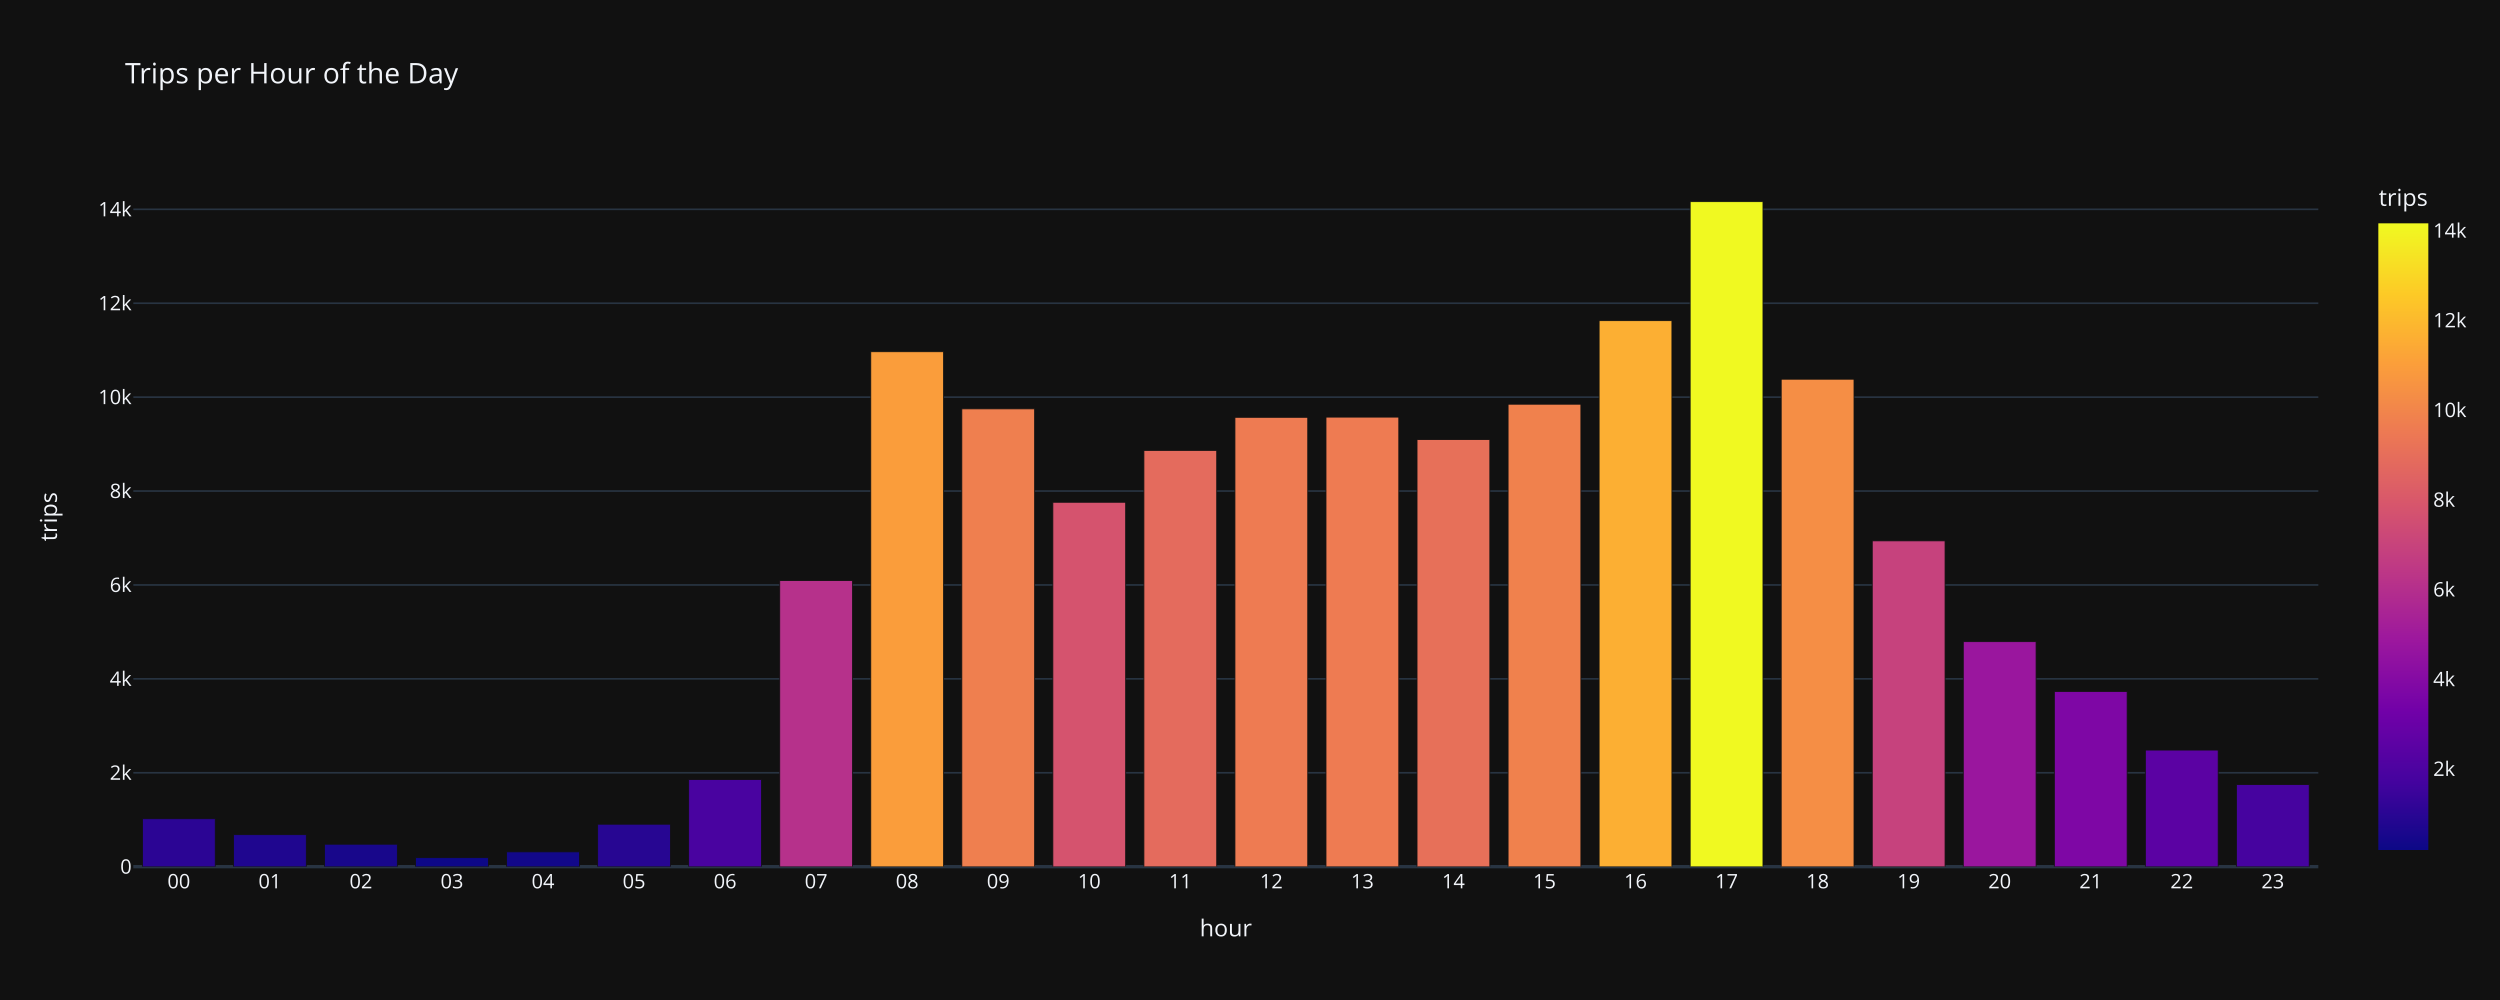
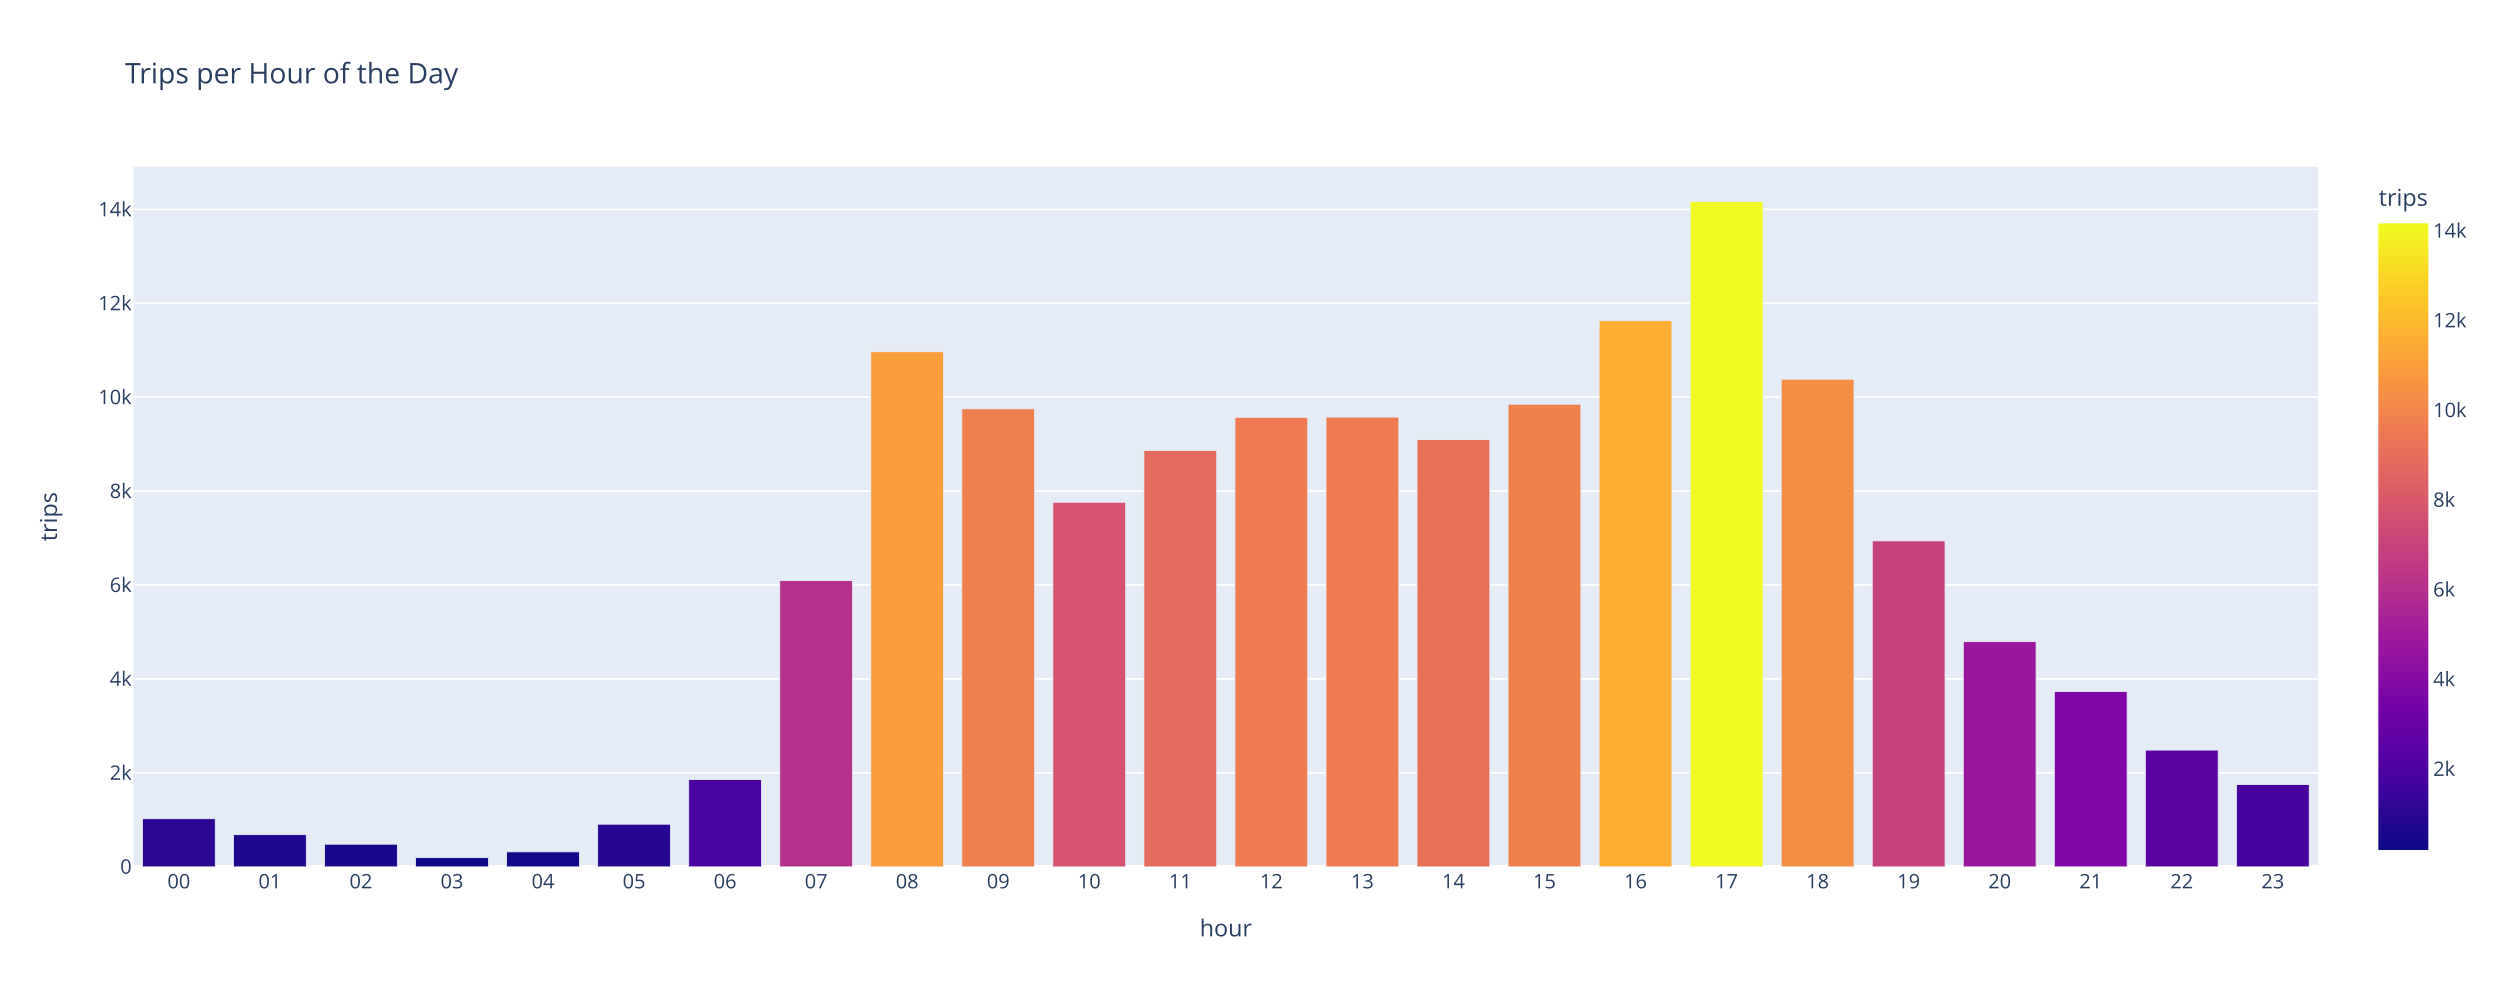
<svg xmlns="http://www.w3.org/2000/svg" class="main-svg" width="1500" height="600" style="" viewBox="0 0 1500 600">
-   <rect x="0" y="0" width="1500" height="600" style="fill: rgb(17, 17, 17); fill-opacity: 1;" />
-   <defs id="defs-ba5113">
+   <rect x="0" y="0" width="1500" height="600" style="fill: rgb(255, 255, 255); fill-opacity: 1;" />
+   <defs id="defs-de5c3e">
    <g class="clips">
-       <clipPath id="clipba5113xyplot" class="plotclip">
+       <clipPath id="clipde5c3exyplot" class="plotclip">
        <rect width="1311" height="420" />
      </clipPath>
-       <clipPath class="axesclip" id="clipba5113x">
+       <clipPath class="axesclip" id="clipde5c3ex">
        <rect x="80" y="0" width="1311" height="600" />
      </clipPath>
-       <clipPath class="axesclip" id="clipba5113y">
+       <clipPath class="axesclip" id="clipde5c3ey">
        <rect x="0" y="100" width="1500" height="420" />
      </clipPath>
-       <clipPath class="axesclip" id="clipba5113xy">
+       <clipPath class="axesclip" id="clipde5c3exy">
        <rect x="80" y="100" width="1311" height="420" />
      </clipPath>
    </g>
    <g class="gradients">
-       <linearGradient x1="0" x2="0" y1="1" y2="0" id="gba5113-cbcoloraxis">
+       <linearGradient x1="0" x2="0" y1="1" y2="0" id="gde5c3e-cbcoloraxis">
        <stop offset="0%" stop-color="rgb(13, 8, 135)" stop-opacity="1" />
        <stop offset="11.111%" stop-color="rgb(70, 3, 159)" stop-opacity="1" />
        <stop offset="22.222%" stop-color="rgb(114, 1, 168)" stop-opacity="1" />
        <stop offset="33.333%" stop-color="rgb(156, 23, 158)" stop-opacity="1" />
        <stop offset="44.444%" stop-color="rgb(189, 55, 134)" stop-opacity="1" />
        <stop offset="55.556%" stop-color="rgb(216, 87, 107)" stop-opacity="1" />
        <stop offset="66.667%" stop-color="rgb(237, 121, 83)" stop-opacity="1" />
        <stop offset="77.778%" stop-color="rgb(251, 159, 58)" stop-opacity="1" />
        <stop offset="88.889%" stop-color="rgb(253, 202, 38)" stop-opacity="1" />
        <stop offset="100%" stop-color="rgb(240, 249, 33)" stop-opacity="1" />
      </linearGradient>
    </g>
    <g class="patterns" />
  </defs>
-   <g class="bglayer" />
+   <g class="bglayer">
+     <rect class="bg" x="80" y="100" width="1311" height="420" style="fill: rgb(229, 236, 246); fill-opacity: 1; stroke-width: 0;" />
+   </g>
  <g class="layer-below">
    <g class="imagelayer" />
    <g class="shapelayer" />
  </g>
  <g class="cartesianlayer">
    <g class="subplot xy">
      <g class="layer-subplot">
        <g class="shapelayer" />
        <g class="imagelayer" />
      </g>
      <g class="minor-gridlayer">
        <g class="x" />
        <g class="y" />
      </g>
      <g class="gridlayer">
        <g class="x" />
        <g class="y">
-           <path class="ygrid crisp" transform="translate(0,463.66)" d="M80,0h1311" style="stroke: rgb(40, 52, 66); stroke-opacity: 1; stroke-width: 1px;" />
-           <path class="ygrid crisp" transform="translate(0,407.31)" d="M80,0h1311" style="stroke: rgb(40, 52, 66); stroke-opacity: 1; stroke-width: 1px;" />
-           <path class="ygrid crisp" transform="translate(0,350.97)" d="M80,0h1311" style="stroke: rgb(40, 52, 66); stroke-opacity: 1; stroke-width: 1px;" />
-           <path class="ygrid crisp" transform="translate(0,294.62)" d="M80,0h1311" style="stroke: rgb(40, 52, 66); stroke-opacity: 1; stroke-width: 1px;" />
-           <path class="ygrid crisp" transform="translate(0,238.28)" d="M80,0h1311" style="stroke: rgb(40, 52, 66); stroke-opacity: 1; stroke-width: 1px;" />
-           <path class="ygrid crisp" transform="translate(0,181.94)" d="M80,0h1311" style="stroke: rgb(40, 52, 66); stroke-opacity: 1; stroke-width: 1px;" />
-           <path class="ygrid crisp" transform="translate(0,125.59)" d="M80,0h1311" style="stroke: rgb(40, 52, 66); stroke-opacity: 1; stroke-width: 1px;" />
+           <path class="ygrid crisp" transform="translate(0,463.66)" d="M80,0h1311" style="stroke: rgb(255, 255, 255); stroke-opacity: 1; stroke-width: 1px;" />
+           <path class="ygrid crisp" transform="translate(0,407.31)" d="M80,0h1311" style="stroke: rgb(255, 255, 255); stroke-opacity: 1; stroke-width: 1px;" />
+           <path class="ygrid crisp" transform="translate(0,350.97)" d="M80,0h1311" style="stroke: rgb(255, 255, 255); stroke-opacity: 1; stroke-width: 1px;" />
+           <path class="ygrid crisp" transform="translate(0,294.62)" d="M80,0h1311" style="stroke: rgb(255, 255, 255); stroke-opacity: 1; stroke-width: 1px;" />
+           <path class="ygrid crisp" transform="translate(0,238.28)" d="M80,0h1311" style="stroke: rgb(255, 255, 255); stroke-opacity: 1; stroke-width: 1px;" />
+           <path class="ygrid crisp" transform="translate(0,181.94)" d="M80,0h1311" style="stroke: rgb(255, 255, 255); stroke-opacity: 1; stroke-width: 1px;" />
+           <path class="ygrid crisp" transform="translate(0,125.59)" d="M80,0h1311" style="stroke: rgb(255, 255, 255); stroke-opacity: 1; stroke-width: 1px;" />
        </g>
      </g>
      <g class="zerolinelayer">
-         <path class="yzl zl crisp" transform="translate(0,520)" d="M80,0h1311" style="stroke: rgb(40, 52, 66); stroke-opacity: 1; stroke-width: 2px;" />
+         <path class="yzl zl crisp" transform="translate(0,520)" d="M80,0h1311" style="stroke: rgb(255, 255, 255); stroke-opacity: 1; stroke-width: 2px;" />
      </g>
      <path class="xlines-below" />
      <path class="ylines-below" />
      <g class="overlines-below" />
      <g class="xaxislayer-below" />
      <g class="yaxislayer-below" />
      <g class="overaxes-below" />
-       <g class="plot" transform="translate(80,100)" clip-path="url(#clipba5113xyplot)">
+       <g class="plot" transform="translate(80,100)" clip-path="url(#clipde5c3exyplot)">
        <g class="barlayer mlayer">
          <g class="trace bars" style="opacity: 1;">
            <g class="points">
              <g class="point">
-                 <path d="M5.46,420V391.21H49.16V420Z" style="vector-effect: non-scaling-stroke; opacity: 1; stroke-width: 0.5px; fill: rgb(43, 5, 148); fill-opacity: 1; stroke: rgb(17, 17, 17); stroke-opacity: 1;" />
-               </g>
-               <g class="point">
-                 <path d="M60.09,420V400.79H103.79V420Z" style="vector-effect: non-scaling-stroke; opacity: 1; stroke-width: 0.5px; fill: rgb(31, 6, 143); fill-opacity: 1; stroke: rgb(17, 17, 17); stroke-opacity: 1;" />
-               </g>
-               <g class="point">
-                 <path d="M114.71,420V406.53H158.41V420Z" style="vector-effect: non-scaling-stroke; opacity: 1; stroke-width: 0.5px; fill: rgb(24, 7, 139); fill-opacity: 1; stroke: rgb(17, 17, 17); stroke-opacity: 1;" />
-               </g>
-               <g class="point">
-                 <path d="M169.34,420V414.59H213.04V420Z" style="vector-effect: non-scaling-stroke; opacity: 1; stroke-width: 0.5px; fill: rgb(13, 8, 135); fill-opacity: 1; stroke: rgb(17, 17, 17); stroke-opacity: 1;" />
-               </g>
-               <g class="point">
-                 <path d="M223.96,420V411.1H267.66V420Z" style="vector-effect: non-scaling-stroke; opacity: 1; stroke-width: 0.5px; fill: rgb(18, 8, 137); fill-opacity: 1; stroke: rgb(17, 17, 17); stroke-opacity: 1;" />
-               </g>
-               <g class="point">
-                 <path d="M278.59,420V394.5H322.29V420Z" style="vector-effect: non-scaling-stroke; opacity: 1; stroke-width: 0.5px; fill: rgb(39, 6, 146); fill-opacity: 1; stroke: rgb(17, 17, 17); stroke-opacity: 1;" />
-               </g>
-               <g class="point">
-                 <path d="M333.21,420V367.74H376.91V420Z" style="vector-effect: non-scaling-stroke; opacity: 1; stroke-width: 0.5px; fill: rgb(73, 3, 160); fill-opacity: 1; stroke: rgb(17, 17, 17); stroke-opacity: 1;" />
-               </g>
-               <g class="point">
-                 <path d="M387.84,420V248.35H431.54V420Z" style="vector-effect: non-scaling-stroke; opacity: 1; stroke-width: 0.5px; fill: rgb(182, 49, 139); fill-opacity: 1; stroke: rgb(17, 17, 17); stroke-opacity: 1;" />
-               </g>
-               <g class="point">
-                 <path d="M442.46,420V111.04H486.16V420Z" style="vector-effect: non-scaling-stroke; opacity: 1; stroke-width: 0.5px; fill: rgb(250, 157, 59); fill-opacity: 1; stroke: rgb(17, 17, 17); stroke-opacity: 1;" />
-               </g>
-               <g class="point">
-                 <path d="M497.09,420V145.29H540.79V420Z" style="vector-effect: non-scaling-stroke; opacity: 1; stroke-width: 0.5px; fill: rgb(239, 127, 79); fill-opacity: 1; stroke: rgb(17, 17, 17); stroke-opacity: 1;" />
-               </g>
-               <g class="point">
-                 <path d="M551.71,420V201.36H595.41V420Z" style="vector-effect: non-scaling-stroke; opacity: 1; stroke-width: 0.5px; fill: rgb(213, 83, 110); fill-opacity: 1; stroke: rgb(17, 17, 17); stroke-opacity: 1;" />
-               </g>
-               <g class="point">
-                 <path d="M606.34,420V170.28H650.04V420Z" style="vector-effect: non-scaling-stroke; opacity: 1; stroke-width: 0.5px; fill: rgb(228, 107, 93); fill-opacity: 1; stroke: rgb(17, 17, 17); stroke-opacity: 1;" />
-               </g>
-               <g class="point">
-                 <path d="M660.96,420V150.37H704.66V420Z" style="vector-effect: non-scaling-stroke; opacity: 1; stroke-width: 0.5px; fill: rgb(238, 123, 82); fill-opacity: 1; stroke: rgb(17, 17, 17); stroke-opacity: 1;" />
-               </g>
-               <g class="point">
-                 <path d="M715.59,420V150.25H759.29V420Z" style="vector-effect: non-scaling-stroke; opacity: 1; stroke-width: 0.5px; fill: rgb(238, 123, 82); fill-opacity: 1; stroke: rgb(17, 17, 17); stroke-opacity: 1;" />
-               </g>
-               <g class="point">
-                 <path d="M770.21,420V163.75H813.91V420Z" style="vector-effect: non-scaling-stroke; opacity: 1; stroke-width: 0.5px; fill: rgb(231, 112, 89); fill-opacity: 1; stroke: rgb(17, 17, 17); stroke-opacity: 1;" />
-               </g>
-               <g class="point">
-                 <path d="M824.84,420V142.51H868.54V420Z" style="vector-effect: non-scaling-stroke; opacity: 1; stroke-width: 0.5px; fill: rgb(240, 129, 77); fill-opacity: 1; stroke: rgb(17, 17, 17); stroke-opacity: 1;" />
-               </g>
-               <g class="point">
-                 <path d="M879.46,420V92.39H923.16V420Z" style="vector-effect: non-scaling-stroke; opacity: 1; stroke-width: 0.5px; fill: rgb(252, 175, 51); fill-opacity: 1; stroke: rgb(17, 17, 17); stroke-opacity: 1;" />
-               </g>
-               <g class="point">
-                 <path d="M934.09,420V21H977.79V420Z" style="vector-effect: non-scaling-stroke; opacity: 1; stroke-width: 0.5px; fill: rgb(240, 249, 33); fill-opacity: 1; stroke: rgb(17, 17, 17); stroke-opacity: 1;" />
-               </g>
-               <g class="point">
-                 <path d="M988.71,420V127.52H1032.41V420Z" style="vector-effect: non-scaling-stroke; opacity: 1; stroke-width: 0.5px; fill: rgb(245, 142, 69); fill-opacity: 1; stroke: rgb(17, 17, 17); stroke-opacity: 1;" />
-               </g>
-               <g class="point">
-                 <path d="M1043.34,420V224.51H1087.04V420Z" style="vector-effect: non-scaling-stroke; opacity: 1; stroke-width: 0.5px; fill: rgb(198, 66, 125); fill-opacity: 1; stroke: rgb(17, 17, 17); stroke-opacity: 1;" />
-               </g>
-               <g class="point">
-                 <path d="M1097.96,420V285H1141.66V420Z" style="vector-effect: non-scaling-stroke; opacity: 1; stroke-width: 0.5px; fill: rgb(154, 22, 158); fill-opacity: 1; stroke: rgb(17, 17, 17); stroke-opacity: 1;" />
-               </g>
-               <g class="point">
-                 <path d="M1152.59,420V314.92H1196.29V420Z" style="vector-effect: non-scaling-stroke; opacity: 1; stroke-width: 0.5px; fill: rgb(126, 7, 165); fill-opacity: 1; stroke: rgb(17, 17, 17); stroke-opacity: 1;" />
-               </g>
-               <g class="point">
-                 <path d="M1207.21,420V350.02H1250.91V420Z" style="vector-effect: non-scaling-stroke; opacity: 1; stroke-width: 0.5px; fill: rgb(91, 2, 163); fill-opacity: 1; stroke: rgb(17, 17, 17); stroke-opacity: 1;" />
-               </g>
-               <g class="point">
-                 <path d="M1261.84,420V370.73H1305.54V420Z" style="vector-effect: non-scaling-stroke; opacity: 1; stroke-width: 0.5px; fill: rgb(70, 3, 159); fill-opacity: 1; stroke: rgb(17, 17, 17); stroke-opacity: 1;" />
+                 <path d="M5.46,420V391.21H49.16V420Z" style="vector-effect: non-scaling-stroke; opacity: 1; stroke-width: 0.5px; fill: rgb(43, 5, 148); fill-opacity: 1; stroke: rgb(229, 236, 246); stroke-opacity: 1;" />
+               </g>
+               <g class="point">
+                 <path d="M60.09,420V400.79H103.79V420Z" style="vector-effect: non-scaling-stroke; opacity: 1; stroke-width: 0.5px; fill: rgb(31, 6, 143); fill-opacity: 1; stroke: rgb(229, 236, 246); stroke-opacity: 1;" />
+               </g>
+               <g class="point">
+                 <path d="M114.71,420V406.53H158.41V420Z" style="vector-effect: non-scaling-stroke; opacity: 1; stroke-width: 0.5px; fill: rgb(24, 7, 139); fill-opacity: 1; stroke: rgb(229, 236, 246); stroke-opacity: 1;" />
+               </g>
+               <g class="point">
+                 <path d="M169.34,420V414.59H213.04V420Z" style="vector-effect: non-scaling-stroke; opacity: 1; stroke-width: 0.5px; fill: rgb(13, 8, 135); fill-opacity: 1; stroke: rgb(229, 236, 246); stroke-opacity: 1;" />
+               </g>
+               <g class="point">
+                 <path d="M223.96,420V411.1H267.66V420Z" style="vector-effect: non-scaling-stroke; opacity: 1; stroke-width: 0.5px; fill: rgb(18, 8, 137); fill-opacity: 1; stroke: rgb(229, 236, 246); stroke-opacity: 1;" />
+               </g>
+               <g class="point">
+                 <path d="M278.59,420V394.5H322.29V420Z" style="vector-effect: non-scaling-stroke; opacity: 1; stroke-width: 0.5px; fill: rgb(39, 6, 146); fill-opacity: 1; stroke: rgb(229, 236, 246); stroke-opacity: 1;" />
+               </g>
+               <g class="point">
+                 <path d="M333.21,420V367.74H376.91V420Z" style="vector-effect: non-scaling-stroke; opacity: 1; stroke-width: 0.5px; fill: rgb(73, 3, 160); fill-opacity: 1; stroke: rgb(229, 236, 246); stroke-opacity: 1;" />
+               </g>
+               <g class="point">
+                 <path d="M387.84,420V248.35H431.54V420Z" style="vector-effect: non-scaling-stroke; opacity: 1; stroke-width: 0.5px; fill: rgb(182, 49, 139); fill-opacity: 1; stroke: rgb(229, 236, 246); stroke-opacity: 1;" />
+               </g>
+               <g class="point">
+                 <path d="M442.46,420V111.04H486.16V420Z" style="vector-effect: non-scaling-stroke; opacity: 1; stroke-width: 0.5px; fill: rgb(250, 157, 59); fill-opacity: 1; stroke: rgb(229, 236, 246); stroke-opacity: 1;" />
+               </g>
+               <g class="point">
+                 <path d="M497.09,420V145.29H540.79V420Z" style="vector-effect: non-scaling-stroke; opacity: 1; stroke-width: 0.5px; fill: rgb(239, 127, 79); fill-opacity: 1; stroke: rgb(229, 236, 246); stroke-opacity: 1;" />
+               </g>
+               <g class="point">
+                 <path d="M551.71,420V201.36H595.41V420Z" style="vector-effect: non-scaling-stroke; opacity: 1; stroke-width: 0.5px; fill: rgb(213, 83, 110); fill-opacity: 1; stroke: rgb(229, 236, 246); stroke-opacity: 1;" />
+               </g>
+               <g class="point">
+                 <path d="M606.34,420V170.28H650.04V420Z" style="vector-effect: non-scaling-stroke; opacity: 1; stroke-width: 0.5px; fill: rgb(228, 107, 93); fill-opacity: 1; stroke: rgb(229, 236, 246); stroke-opacity: 1;" />
+               </g>
+               <g class="point">
+                 <path d="M660.96,420V150.37H704.66V420Z" style="vector-effect: non-scaling-stroke; opacity: 1; stroke-width: 0.5px; fill: rgb(238, 123, 82); fill-opacity: 1; stroke: rgb(229, 236, 246); stroke-opacity: 1;" />
+               </g>
+               <g class="point">
+                 <path d="M715.59,420V150.25H759.29V420Z" style="vector-effect: non-scaling-stroke; opacity: 1; stroke-width: 0.5px; fill: rgb(238, 123, 82); fill-opacity: 1; stroke: rgb(229, 236, 246); stroke-opacity: 1;" />
+               </g>
+               <g class="point">
+                 <path d="M770.21,420V163.75H813.91V420Z" style="vector-effect: non-scaling-stroke; opacity: 1; stroke-width: 0.5px; fill: rgb(231, 112, 89); fill-opacity: 1; stroke: rgb(229, 236, 246); stroke-opacity: 1;" />
+               </g>
+               <g class="point">
+                 <path d="M824.84,420V142.51H868.54V420Z" style="vector-effect: non-scaling-stroke; opacity: 1; stroke-width: 0.5px; fill: rgb(240, 129, 77); fill-opacity: 1; stroke: rgb(229, 236, 246); stroke-opacity: 1;" />
+               </g>
+               <g class="point">
+                 <path d="M879.46,420V92.39H923.16V420Z" style="vector-effect: non-scaling-stroke; opacity: 1; stroke-width: 0.5px; fill: rgb(252, 175, 51); fill-opacity: 1; stroke: rgb(229, 236, 246); stroke-opacity: 1;" />
+               </g>
+               <g class="point">
+                 <path d="M934.09,420V21H977.79V420Z" style="vector-effect: non-scaling-stroke; opacity: 1; stroke-width: 0.5px; fill: rgb(240, 249, 33); fill-opacity: 1; stroke: rgb(229, 236, 246); stroke-opacity: 1;" />
+               </g>
+               <g class="point">
+                 <path d="M988.71,420V127.52H1032.41V420Z" style="vector-effect: non-scaling-stroke; opacity: 1; stroke-width: 0.5px; fill: rgb(245, 142, 69); fill-opacity: 1; stroke: rgb(229, 236, 246); stroke-opacity: 1;" />
+               </g>
+               <g class="point">
+                 <path d="M1043.34,420V224.51H1087.04V420Z" style="vector-effect: non-scaling-stroke; opacity: 1; stroke-width: 0.5px; fill: rgb(198, 66, 125); fill-opacity: 1; stroke: rgb(229, 236, 246); stroke-opacity: 1;" />
+               </g>
+               <g class="point">
+                 <path d="M1097.96,420V285H1141.66V420Z" style="vector-effect: non-scaling-stroke; opacity: 1; stroke-width: 0.5px; fill: rgb(154, 22, 158); fill-opacity: 1; stroke: rgb(229, 236, 246); stroke-opacity: 1;" />
+               </g>
+               <g class="point">
+                 <path d="M1152.59,420V314.92H1196.29V420Z" style="vector-effect: non-scaling-stroke; opacity: 1; stroke-width: 0.5px; fill: rgb(126, 7, 165); fill-opacity: 1; stroke: rgb(229, 236, 246); stroke-opacity: 1;" />
+               </g>
+               <g class="point">
+                 <path d="M1207.21,420V350.02H1250.91V420Z" style="vector-effect: non-scaling-stroke; opacity: 1; stroke-width: 0.5px; fill: rgb(91, 2, 163); fill-opacity: 1; stroke: rgb(229, 236, 246); stroke-opacity: 1;" />
+               </g>
+               <g class="point">
+                 <path d="M1261.84,420V370.73H1305.54V420Z" style="vector-effect: non-scaling-stroke; opacity: 1; stroke-width: 0.5px; fill: rgb(70, 3, 159); fill-opacity: 1; stroke: rgb(229, 236, 246); stroke-opacity: 1;" />
              </g>
            </g>
          </g>
        </g>
      </g>
      <g class="overplot" />
      <path class="xlines-above crisp" d="M0,0" style="fill: none;" />
      <path class="ylines-above crisp" d="M0,0" style="fill: none;" />
      <g class="overlines-above" />
      <g class="xaxislayer-above">
        <g class="xtick">
-           <text text-anchor="middle" x="0" y="533" transform="translate(107.31,0)" style="font-family: 'Open Sans', verdana, arial, sans-serif; font-size: 12px; fill: rgb(242, 245, 250); fill-opacity: 1; white-space: pre; opacity: 1;">00</text>
-         </g>
-         <g class="xtick">
-           <text text-anchor="middle" x="0" y="533" transform="translate(161.94,0)" style="font-family: 'Open Sans', verdana, arial, sans-serif; font-size: 12px; fill: rgb(242, 245, 250); fill-opacity: 1; white-space: pre; opacity: 1;">01</text>
-         </g>
-         <g class="xtick">
-           <text text-anchor="middle" x="0" y="533" transform="translate(216.56,0)" style="font-family: 'Open Sans', verdana, arial, sans-serif; font-size: 12px; fill: rgb(242, 245, 250); fill-opacity: 1; white-space: pre; opacity: 1;">02</text>
-         </g>
-         <g class="xtick">
-           <text text-anchor="middle" x="0" y="533" transform="translate(271.19,0)" style="font-family: 'Open Sans', verdana, arial, sans-serif; font-size: 12px; fill: rgb(242, 245, 250); fill-opacity: 1; white-space: pre; opacity: 1;">03</text>
-         </g>
-         <g class="xtick">
-           <text text-anchor="middle" x="0" y="533" transform="translate(325.81,0)" style="font-family: 'Open Sans', verdana, arial, sans-serif; font-size: 12px; fill: rgb(242, 245, 250); fill-opacity: 1; white-space: pre; opacity: 1;">04</text>
-         </g>
-         <g class="xtick">
-           <text text-anchor="middle" x="0" y="533" transform="translate(380.44,0)" style="font-family: 'Open Sans', verdana, arial, sans-serif; font-size: 12px; fill: rgb(242, 245, 250); fill-opacity: 1; white-space: pre; opacity: 1;">05</text>
-         </g>
-         <g class="xtick">
-           <text text-anchor="middle" x="0" y="533" transform="translate(435.06,0)" style="font-family: 'Open Sans', verdana, arial, sans-serif; font-size: 12px; fill: rgb(242, 245, 250); fill-opacity: 1; white-space: pre; opacity: 1;">06</text>
-         </g>
-         <g class="xtick">
-           <text text-anchor="middle" x="0" y="533" transform="translate(489.69,0)" style="font-family: 'Open Sans', verdana, arial, sans-serif; font-size: 12px; fill: rgb(242, 245, 250); fill-opacity: 1; white-space: pre; opacity: 1;">07</text>
-         </g>
-         <g class="xtick">
-           <text text-anchor="middle" x="0" y="533" transform="translate(544.31,0)" style="font-family: 'Open Sans', verdana, arial, sans-serif; font-size: 12px; fill: rgb(242, 245, 250); fill-opacity: 1; white-space: pre; opacity: 1;">08</text>
-         </g>
-         <g class="xtick">
-           <text text-anchor="middle" x="0" y="533" transform="translate(598.94,0)" style="font-family: 'Open Sans', verdana, arial, sans-serif; font-size: 12px; fill: rgb(242, 245, 250); fill-opacity: 1; white-space: pre; opacity: 1;">09</text>
-         </g>
-         <g class="xtick">
-           <text text-anchor="middle" x="0" y="533" transform="translate(653.56,0)" style="font-family: 'Open Sans', verdana, arial, sans-serif; font-size: 12px; fill: rgb(242, 245, 250); fill-opacity: 1; white-space: pre; opacity: 1;">10</text>
-         </g>
-         <g class="xtick">
-           <text text-anchor="middle" x="0" y="533" transform="translate(708.19,0)" style="font-family: 'Open Sans', verdana, arial, sans-serif; font-size: 12px; fill: rgb(242, 245, 250); fill-opacity: 1; white-space: pre; opacity: 1;">11</text>
-         </g>
-         <g class="xtick">
-           <text text-anchor="middle" x="0" y="533" transform="translate(762.81,0)" style="font-family: 'Open Sans', verdana, arial, sans-serif; font-size: 12px; fill: rgb(242, 245, 250); fill-opacity: 1; white-space: pre; opacity: 1;">12</text>
-         </g>
-         <g class="xtick">
-           <text text-anchor="middle" x="0" y="533" transform="translate(817.44,0)" style="font-family: 'Open Sans', verdana, arial, sans-serif; font-size: 12px; fill: rgb(242, 245, 250); fill-opacity: 1; white-space: pre; opacity: 1;">13</text>
-         </g>
-         <g class="xtick">
-           <text text-anchor="middle" x="0" y="533" transform="translate(872.06,0)" style="font-family: 'Open Sans', verdana, arial, sans-serif; font-size: 12px; fill: rgb(242, 245, 250); fill-opacity: 1; white-space: pre; opacity: 1;">14</text>
-         </g>
-         <g class="xtick">
-           <text text-anchor="middle" x="0" y="533" transform="translate(926.69,0)" style="font-family: 'Open Sans', verdana, arial, sans-serif; font-size: 12px; fill: rgb(242, 245, 250); fill-opacity: 1; white-space: pre; opacity: 1;">15</text>
-         </g>
-         <g class="xtick">
-           <text text-anchor="middle" x="0" y="533" transform="translate(981.31,0)" style="font-family: 'Open Sans', verdana, arial, sans-serif; font-size: 12px; fill: rgb(242, 245, 250); fill-opacity: 1; white-space: pre; opacity: 1;">16</text>
-         </g>
-         <g class="xtick">
-           <text text-anchor="middle" x="0" y="533" transform="translate(1035.94,0)" style="font-family: 'Open Sans', verdana, arial, sans-serif; font-size: 12px; fill: rgb(242, 245, 250); fill-opacity: 1; white-space: pre; opacity: 1;">17</text>
-         </g>
-         <g class="xtick">
-           <text text-anchor="middle" x="0" y="533" transform="translate(1090.56,0)" style="font-family: 'Open Sans', verdana, arial, sans-serif; font-size: 12px; fill: rgb(242, 245, 250); fill-opacity: 1; white-space: pre; opacity: 1;">18</text>
-         </g>
-         <g class="xtick">
-           <text text-anchor="middle" x="0" y="533" transform="translate(1145.19,0)" style="font-family: 'Open Sans', verdana, arial, sans-serif; font-size: 12px; fill: rgb(242, 245, 250); fill-opacity: 1; white-space: pre; opacity: 1;">19</text>
-         </g>
-         <g class="xtick">
-           <text text-anchor="middle" x="0" y="533" transform="translate(1199.81,0)" style="font-family: 'Open Sans', verdana, arial, sans-serif; font-size: 12px; fill: rgb(242, 245, 250); fill-opacity: 1; white-space: pre; opacity: 1;">20</text>
-         </g>
-         <g class="xtick">
-           <text text-anchor="middle" x="0" y="533" transform="translate(1254.44,0)" style="font-family: 'Open Sans', verdana, arial, sans-serif; font-size: 12px; fill: rgb(242, 245, 250); fill-opacity: 1; white-space: pre; opacity: 1;">21</text>
-         </g>
-         <g class="xtick">
-           <text text-anchor="middle" x="0" y="533" transform="translate(1309.06,0)" style="font-family: 'Open Sans', verdana, arial, sans-serif; font-size: 12px; fill: rgb(242, 245, 250); fill-opacity: 1; white-space: pre; opacity: 1;">22</text>
-         </g>
-         <g class="xtick">
-           <text text-anchor="middle" x="0" y="533" transform="translate(1363.69,0)" style="font-family: 'Open Sans', verdana, arial, sans-serif; font-size: 12px; fill: rgb(242, 245, 250); fill-opacity: 1; white-space: pre; opacity: 1;">23</text>
+           <text text-anchor="middle" x="0" y="533" transform="translate(107.31,0)" style="font-family: 'Open Sans', verdana, arial, sans-serif; font-size: 12px; fill: rgb(42, 63, 95); fill-opacity: 1; white-space: pre; opacity: 1;">00</text>
+         </g>
+         <g class="xtick">
+           <text text-anchor="middle" x="0" y="533" transform="translate(161.94,0)" style="font-family: 'Open Sans', verdana, arial, sans-serif; font-size: 12px; fill: rgb(42, 63, 95); fill-opacity: 1; white-space: pre; opacity: 1;">01</text>
+         </g>
+         <g class="xtick">
+           <text text-anchor="middle" x="0" y="533" transform="translate(216.56,0)" style="font-family: 'Open Sans', verdana, arial, sans-serif; font-size: 12px; fill: rgb(42, 63, 95); fill-opacity: 1; white-space: pre; opacity: 1;">02</text>
+         </g>
+         <g class="xtick">
+           <text text-anchor="middle" x="0" y="533" transform="translate(271.19,0)" style="font-family: 'Open Sans', verdana, arial, sans-serif; font-size: 12px; fill: rgb(42, 63, 95); fill-opacity: 1; white-space: pre; opacity: 1;">03</text>
+         </g>
+         <g class="xtick">
+           <text text-anchor="middle" x="0" y="533" transform="translate(325.81,0)" style="font-family: 'Open Sans', verdana, arial, sans-serif; font-size: 12px; fill: rgb(42, 63, 95); fill-opacity: 1; white-space: pre; opacity: 1;">04</text>
+         </g>
+         <g class="xtick">
+           <text text-anchor="middle" x="0" y="533" transform="translate(380.44,0)" style="font-family: 'Open Sans', verdana, arial, sans-serif; font-size: 12px; fill: rgb(42, 63, 95); fill-opacity: 1; white-space: pre; opacity: 1;">05</text>
+         </g>
+         <g class="xtick">
+           <text text-anchor="middle" x="0" y="533" transform="translate(435.06,0)" style="font-family: 'Open Sans', verdana, arial, sans-serif; font-size: 12px; fill: rgb(42, 63, 95); fill-opacity: 1; white-space: pre; opacity: 1;">06</text>
+         </g>
+         <g class="xtick">
+           <text text-anchor="middle" x="0" y="533" transform="translate(489.69,0)" style="font-family: 'Open Sans', verdana, arial, sans-serif; font-size: 12px; fill: rgb(42, 63, 95); fill-opacity: 1; white-space: pre; opacity: 1;">07</text>
+         </g>
+         <g class="xtick">
+           <text text-anchor="middle" x="0" y="533" transform="translate(544.31,0)" style="font-family: 'Open Sans', verdana, arial, sans-serif; font-size: 12px; fill: rgb(42, 63, 95); fill-opacity: 1; white-space: pre; opacity: 1;">08</text>
+         </g>
+         <g class="xtick">
+           <text text-anchor="middle" x="0" y="533" transform="translate(598.94,0)" style="font-family: 'Open Sans', verdana, arial, sans-serif; font-size: 12px; fill: rgb(42, 63, 95); fill-opacity: 1; white-space: pre; opacity: 1;">09</text>
+         </g>
+         <g class="xtick">
+           <text text-anchor="middle" x="0" y="533" transform="translate(653.56,0)" style="font-family: 'Open Sans', verdana, arial, sans-serif; font-size: 12px; fill: rgb(42, 63, 95); fill-opacity: 1; white-space: pre; opacity: 1;">10</text>
+         </g>
+         <g class="xtick">
+           <text text-anchor="middle" x="0" y="533" transform="translate(708.19,0)" style="font-family: 'Open Sans', verdana, arial, sans-serif; font-size: 12px; fill: rgb(42, 63, 95); fill-opacity: 1; white-space: pre; opacity: 1;">11</text>
+         </g>
+         <g class="xtick">
+           <text text-anchor="middle" x="0" y="533" transform="translate(762.81,0)" style="font-family: 'Open Sans', verdana, arial, sans-serif; font-size: 12px; fill: rgb(42, 63, 95); fill-opacity: 1; white-space: pre; opacity: 1;">12</text>
+         </g>
+         <g class="xtick">
+           <text text-anchor="middle" x="0" y="533" transform="translate(817.44,0)" style="font-family: 'Open Sans', verdana, arial, sans-serif; font-size: 12px; fill: rgb(42, 63, 95); fill-opacity: 1; white-space: pre; opacity: 1;">13</text>
+         </g>
+         <g class="xtick">
+           <text text-anchor="middle" x="0" y="533" transform="translate(872.06,0)" style="font-family: 'Open Sans', verdana, arial, sans-serif; font-size: 12px; fill: rgb(42, 63, 95); fill-opacity: 1; white-space: pre; opacity: 1;">14</text>
+         </g>
+         <g class="xtick">
+           <text text-anchor="middle" x="0" y="533" transform="translate(926.69,0)" style="font-family: 'Open Sans', verdana, arial, sans-serif; font-size: 12px; fill: rgb(42, 63, 95); fill-opacity: 1; white-space: pre; opacity: 1;">15</text>
+         </g>
+         <g class="xtick">
+           <text text-anchor="middle" x="0" y="533" transform="translate(981.31,0)" style="font-family: 'Open Sans', verdana, arial, sans-serif; font-size: 12px; fill: rgb(42, 63, 95); fill-opacity: 1; white-space: pre; opacity: 1;">16</text>
+         </g>
+         <g class="xtick">
+           <text text-anchor="middle" x="0" y="533" transform="translate(1035.94,0)" style="font-family: 'Open Sans', verdana, arial, sans-serif; font-size: 12px; fill: rgb(42, 63, 95); fill-opacity: 1; white-space: pre; opacity: 1;">17</text>
+         </g>
+         <g class="xtick">
+           <text text-anchor="middle" x="0" y="533" transform="translate(1090.56,0)" style="font-family: 'Open Sans', verdana, arial, sans-serif; font-size: 12px; fill: rgb(42, 63, 95); fill-opacity: 1; white-space: pre; opacity: 1;">18</text>
+         </g>
+         <g class="xtick">
+           <text text-anchor="middle" x="0" y="533" transform="translate(1145.19,0)" style="font-family: 'Open Sans', verdana, arial, sans-serif; font-size: 12px; fill: rgb(42, 63, 95); fill-opacity: 1; white-space: pre; opacity: 1;">19</text>
+         </g>
+         <g class="xtick">
+           <text text-anchor="middle" x="0" y="533" transform="translate(1199.81,0)" style="font-family: 'Open Sans', verdana, arial, sans-serif; font-size: 12px; fill: rgb(42, 63, 95); fill-opacity: 1; white-space: pre; opacity: 1;">20</text>
+         </g>
+         <g class="xtick">
+           <text text-anchor="middle" x="0" y="533" transform="translate(1254.44,0)" style="font-family: 'Open Sans', verdana, arial, sans-serif; font-size: 12px; fill: rgb(42, 63, 95); fill-opacity: 1; white-space: pre; opacity: 1;">21</text>
+         </g>
+         <g class="xtick">
+           <text text-anchor="middle" x="0" y="533" transform="translate(1309.06,0)" style="font-family: 'Open Sans', verdana, arial, sans-serif; font-size: 12px; fill: rgb(42, 63, 95); fill-opacity: 1; white-space: pre; opacity: 1;">22</text>
+         </g>
+         <g class="xtick">
+           <text text-anchor="middle" x="0" y="533" transform="translate(1363.69,0)" style="font-family: 'Open Sans', verdana, arial, sans-serif; font-size: 12px; fill: rgb(42, 63, 95); fill-opacity: 1; white-space: pre; opacity: 1;">23</text>
        </g>
      </g>
      <g class="yaxislayer-above">
        <g class="ytick">
-           <text text-anchor="end" x="79" y="4.2" transform="translate(0,520)" style="font-family: 'Open Sans', verdana, arial, sans-serif; font-size: 12px; fill: rgb(242, 245, 250); fill-opacity: 1; white-space: pre; opacity: 1;">0</text>
-         </g>
-         <g class="ytick">
-           <text text-anchor="end" x="79" y="4.2" style="font-family: 'Open Sans', verdana, arial, sans-serif; font-size: 12px; fill: rgb(242, 245, 250); fill-opacity: 1; white-space: pre; opacity: 1;" transform="translate(0,463.66)">2k</text>
-         </g>
-         <g class="ytick">
-           <text text-anchor="end" x="79" y="4.2" style="font-family: 'Open Sans', verdana, arial, sans-serif; font-size: 12px; fill: rgb(242, 245, 250); fill-opacity: 1; white-space: pre; opacity: 1;" transform="translate(0,407.31)">4k</text>
-         </g>
-         <g class="ytick">
-           <text text-anchor="end" x="79" y="4.2" style="font-family: 'Open Sans', verdana, arial, sans-serif; font-size: 12px; fill: rgb(242, 245, 250); fill-opacity: 1; white-space: pre; opacity: 1;" transform="translate(0,350.97)">6k</text>
-         </g>
-         <g class="ytick">
-           <text text-anchor="end" x="79" y="4.2" style="font-family: 'Open Sans', verdana, arial, sans-serif; font-size: 12px; fill: rgb(242, 245, 250); fill-opacity: 1; white-space: pre; opacity: 1;" transform="translate(0,294.62)">8k</text>
-         </g>
-         <g class="ytick">
-           <text text-anchor="end" x="79" y="4.2" style="font-family: 'Open Sans', verdana, arial, sans-serif; font-size: 12px; fill: rgb(242, 245, 250); fill-opacity: 1; white-space: pre; opacity: 1;" transform="translate(0,238.28)">10k</text>
-         </g>
-         <g class="ytick">
-           <text text-anchor="end" x="79" y="4.2" style="font-family: 'Open Sans', verdana, arial, sans-serif; font-size: 12px; fill: rgb(242, 245, 250); fill-opacity: 1; white-space: pre; opacity: 1;" transform="translate(0,181.94)">12k</text>
-         </g>
-         <g class="ytick">
-           <text text-anchor="end" x="79" y="4.2" style="font-family: 'Open Sans', verdana, arial, sans-serif; font-size: 12px; fill: rgb(242, 245, 250); fill-opacity: 1; white-space: pre; opacity: 1;" transform="translate(0,125.59)">14k</text>
+           <text text-anchor="end" x="79" y="4.2" transform="translate(0,520)" style="font-family: 'Open Sans', verdana, arial, sans-serif; font-size: 12px; fill: rgb(42, 63, 95); fill-opacity: 1; white-space: pre; opacity: 1;">0</text>
+         </g>
+         <g class="ytick">
+           <text text-anchor="end" x="79" y="4.2" style="font-family: 'Open Sans', verdana, arial, sans-serif; font-size: 12px; fill: rgb(42, 63, 95); fill-opacity: 1; white-space: pre; opacity: 1;" transform="translate(0,463.66)">2k</text>
+         </g>
+         <g class="ytick">
+           <text text-anchor="end" x="79" y="4.2" style="font-family: 'Open Sans', verdana, arial, sans-serif; font-size: 12px; fill: rgb(42, 63, 95); fill-opacity: 1; white-space: pre; opacity: 1;" transform="translate(0,407.31)">4k</text>
+         </g>
+         <g class="ytick">
+           <text text-anchor="end" x="79" y="4.2" style="font-family: 'Open Sans', verdana, arial, sans-serif; font-size: 12px; fill: rgb(42, 63, 95); fill-opacity: 1; white-space: pre; opacity: 1;" transform="translate(0,350.97)">6k</text>
+         </g>
+         <g class="ytick">
+           <text text-anchor="end" x="79" y="4.2" style="font-family: 'Open Sans', verdana, arial, sans-serif; font-size: 12px; fill: rgb(42, 63, 95); fill-opacity: 1; white-space: pre; opacity: 1;" transform="translate(0,294.62)">8k</text>
+         </g>
+         <g class="ytick">
+           <text text-anchor="end" x="79" y="4.2" style="font-family: 'Open Sans', verdana, arial, sans-serif; font-size: 12px; fill: rgb(42, 63, 95); fill-opacity: 1; white-space: pre; opacity: 1;" transform="translate(0,238.28)">10k</text>
+         </g>
+         <g class="ytick">
+           <text text-anchor="end" x="79" y="4.2" style="font-family: 'Open Sans', verdana, arial, sans-serif; font-size: 12px; fill: rgb(42, 63, 95); fill-opacity: 1; white-space: pre; opacity: 1;" transform="translate(0,181.94)">12k</text>
+         </g>
+         <g class="ytick">
+           <text text-anchor="end" x="79" y="4.2" style="font-family: 'Open Sans', verdana, arial, sans-serif; font-size: 12px; fill: rgb(42, 63, 95); fill-opacity: 1; white-space: pre; opacity: 1;" transform="translate(0,125.59)">14k</text>
        </g>
      </g>
      <g class="overaxes-above" />
    </g>
  </g>
  <g class="polarlayer" />
  <g class="smithlayer" />
  <g class="ternarylayer" />
  <g class="geolayer" />
  <g class="funnelarealayer" />
  <g class="pielayer" />
  <g class="iciclelayer" />
  <g class="treemaplayer" />
  <g class="sunburstlayer" />
  <g class="glimages" />
-   <defs id="topdefs-ba5113">
+   <defs id="topdefs-de5c3e">
    <g class="clips" />
  </defs>
  <g class="layer-above">
    <g class="imagelayer" />
    <g class="shapelayer" />
  </g>
  <g class="infolayer">
    <g class="cbcoloraxis colorbar" transform="translate(80,100)">
      <rect class="cbbg" x="1337" y="0" width="70.734" height="420" style="fill: rgb(0, 0, 0); fill-opacity: 0; stroke: rgb(68, 68, 68); stroke-opacity: 1; stroke-width: 0;" />
      <g class="cbfills" transform="translate(0,34)">
-         <rect class="cbfill gradient_filled" x="1347" y="0" width="30" height="376" style="fill: url('#gba5113-cbcoloraxis');" />
+         <rect class="cbfill gradient_filled" x="1347" y="0" width="30" height="376" style="fill: url('#gde5c3e-cbcoloraxis');" />
      </g>
      <g class="cblines" transform="translate(0,34)" />
      <g class="cbaxis crisp" transform="translate(0,-100)">
        <g class="ycbcoloraxistick">
-           <text text-anchor="start" x="1379.9" y="4.2" transform="translate(0,461.34)" style="font-family: 'Open Sans', verdana, arial, sans-serif; font-size: 12px; fill: rgb(242, 245, 250); fill-opacity: 1; white-space: pre; opacity: 1;">2k</text>
-         </g>
-         <g class="ycbcoloraxistick">
-           <text text-anchor="start" x="1379.9" y="4.2" style="font-family: 'Open Sans', verdana, arial, sans-serif; font-size: 12px; fill: rgb(242, 245, 250); fill-opacity: 1; white-space: pre; opacity: 1;" transform="translate(0,407.52)">4k</text>
-         </g>
-         <g class="ycbcoloraxistick">
-           <text text-anchor="start" x="1379.9" y="4.2" style="font-family: 'Open Sans', verdana, arial, sans-serif; font-size: 12px; fill: rgb(242, 245, 250); fill-opacity: 1; white-space: pre; opacity: 1;" transform="translate(0,353.69)">6k</text>
-         </g>
-         <g class="ycbcoloraxistick">
-           <text text-anchor="start" x="1379.9" y="4.2" style="font-family: 'Open Sans', verdana, arial, sans-serif; font-size: 12px; fill: rgb(242, 245, 250); fill-opacity: 1; white-space: pre; opacity: 1;" transform="translate(0,299.86)">8k</text>
-         </g>
-         <g class="ycbcoloraxistick">
-           <text text-anchor="start" x="1379.9" y="4.2" style="font-family: 'Open Sans', verdana, arial, sans-serif; font-size: 12px; fill: rgb(242, 245, 250); fill-opacity: 1; white-space: pre; opacity: 1;" transform="translate(0,246.04)">10k</text>
-         </g>
-         <g class="ycbcoloraxistick">
-           <text text-anchor="start" x="1379.9" y="4.2" style="font-family: 'Open Sans', verdana, arial, sans-serif; font-size: 12px; fill: rgb(242, 245, 250); fill-opacity: 1; white-space: pre; opacity: 1;" transform="translate(0,192.21)">12k</text>
-         </g>
-         <g class="ycbcoloraxistick">
-           <text text-anchor="start" x="1379.9" y="4.2" style="font-family: 'Open Sans', verdana, arial, sans-serif; font-size: 12px; fill: rgb(242, 245, 250); fill-opacity: 1; white-space: pre; opacity: 1;" transform="translate(0,138.39)">14k</text>
+           <text text-anchor="start" x="1379.9" y="4.2" transform="translate(0,461.34)" style="font-family: 'Open Sans', verdana, arial, sans-serif; font-size: 12px; fill: rgb(42, 63, 95); fill-opacity: 1; white-space: pre; opacity: 1;">2k</text>
+         </g>
+         <g class="ycbcoloraxistick">
+           <text text-anchor="start" x="1379.9" y="4.2" style="font-family: 'Open Sans', verdana, arial, sans-serif; font-size: 12px; fill: rgb(42, 63, 95); fill-opacity: 1; white-space: pre; opacity: 1;" transform="translate(0,407.52)">4k</text>
+         </g>
+         <g class="ycbcoloraxistick">
+           <text text-anchor="start" x="1379.9" y="4.2" style="font-family: 'Open Sans', verdana, arial, sans-serif; font-size: 12px; fill: rgb(42, 63, 95); fill-opacity: 1; white-space: pre; opacity: 1;" transform="translate(0,353.69)">6k</text>
+         </g>
+         <g class="ycbcoloraxistick">
+           <text text-anchor="start" x="1379.9" y="4.2" style="font-family: 'Open Sans', verdana, arial, sans-serif; font-size: 12px; fill: rgb(42, 63, 95); fill-opacity: 1; white-space: pre; opacity: 1;" transform="translate(0,299.86)">8k</text>
+         </g>
+         <g class="ycbcoloraxistick">
+           <text text-anchor="start" x="1379.9" y="4.2" style="font-family: 'Open Sans', verdana, arial, sans-serif; font-size: 12px; fill: rgb(42, 63, 95); fill-opacity: 1; white-space: pre; opacity: 1;" transform="translate(0,246.04)">10k</text>
+         </g>
+         <g class="ycbcoloraxistick">
+           <text text-anchor="start" x="1379.9" y="4.2" style="font-family: 'Open Sans', verdana, arial, sans-serif; font-size: 12px; fill: rgb(42, 63, 95); fill-opacity: 1; white-space: pre; opacity: 1;" transform="translate(0,192.21)">12k</text>
+         </g>
+         <g class="ycbcoloraxistick">
+           <text text-anchor="start" x="1379.9" y="4.2" style="font-family: 'Open Sans', verdana, arial, sans-serif; font-size: 12px; fill: rgb(42, 63, 95); fill-opacity: 1; white-space: pre; opacity: 1;" transform="translate(0,138.39)">14k</text>
        </g>
      </g>
      <g class="cbtitleunshift" transform="translate(-80,-100)">
        <g class="cbtitle" transform="">
-           <text class="ycbcoloraxistitle" x="1427.22" y="123.5" text-anchor="start" style="font-family: 'Open Sans', verdana, arial, sans-serif; font-size: 14px; fill: rgb(242, 245, 250); opacity: 1; font-weight: normal; white-space: pre;">trips</text>
+           <text class="ycbcoloraxistitle" x="1427.22" y="123.5" text-anchor="start" style="font-family: 'Open Sans', verdana, arial, sans-serif; font-size: 14px; fill: rgb(42, 63, 95); opacity: 1; font-weight: normal; white-space: pre;">trips</text>
        </g>
      </g>
      <rect class="cboutline" x="1347" y="34" width="30" height="376" style="stroke: rgb(68, 68, 68); stroke-opacity: 1; fill: none; stroke-width: 0;" />
    </g>
    <g class="g-gtitle">
-       <text class="gtitle" x="75" y="50" text-anchor="start" dy="0em" style="font-family: 'Open Sans', verdana, arial, sans-serif; font-size: 17px; fill: rgb(242, 245, 250); opacity: 1; font-weight: normal; white-space: pre;">Trips per Hour of the Day</text>
+       <text class="gtitle" x="75" y="50" text-anchor="start" dy="0em" style="font-family: 'Open Sans', verdana, arial, sans-serif; font-size: 17px; fill: rgb(42, 63, 95); opacity: 1; font-weight: normal; white-space: pre;">Trips per Hour of the Day</text>
    </g>
    <g class="g-xtitle">
-       <text class="xtitle" x="735.5" y="561.8" text-anchor="middle" style="font-family: 'Open Sans', verdana, arial, sans-serif; font-size: 14px; fill: rgb(242, 245, 250); opacity: 1; font-weight: normal; white-space: pre;">hour</text>
+       <text class="xtitle" x="735.5" y="561.8" text-anchor="middle" style="font-family: 'Open Sans', verdana, arial, sans-serif; font-size: 14px; fill: rgb(42, 63, 95); opacity: 1; font-weight: normal; white-space: pre;">hour</text>
    </g>
    <g class="g-ytitle">
-       <text class="ytitle" transform="rotate(-90,34.16875,310)" x="34.169" y="310" text-anchor="middle" style="font-family: 'Open Sans', verdana, arial, sans-serif; font-size: 14px; fill: rgb(242, 245, 250); opacity: 1; font-weight: normal; white-space: pre;">trips</text>
+       <text class="ytitle" transform="rotate(-90,34.16875,310)" x="34.169" y="310" text-anchor="middle" style="font-family: 'Open Sans', verdana, arial, sans-serif; font-size: 14px; fill: rgb(42, 63, 95); opacity: 1; font-weight: normal; white-space: pre;">trips</text>
    </g>
  </g>
</svg>
